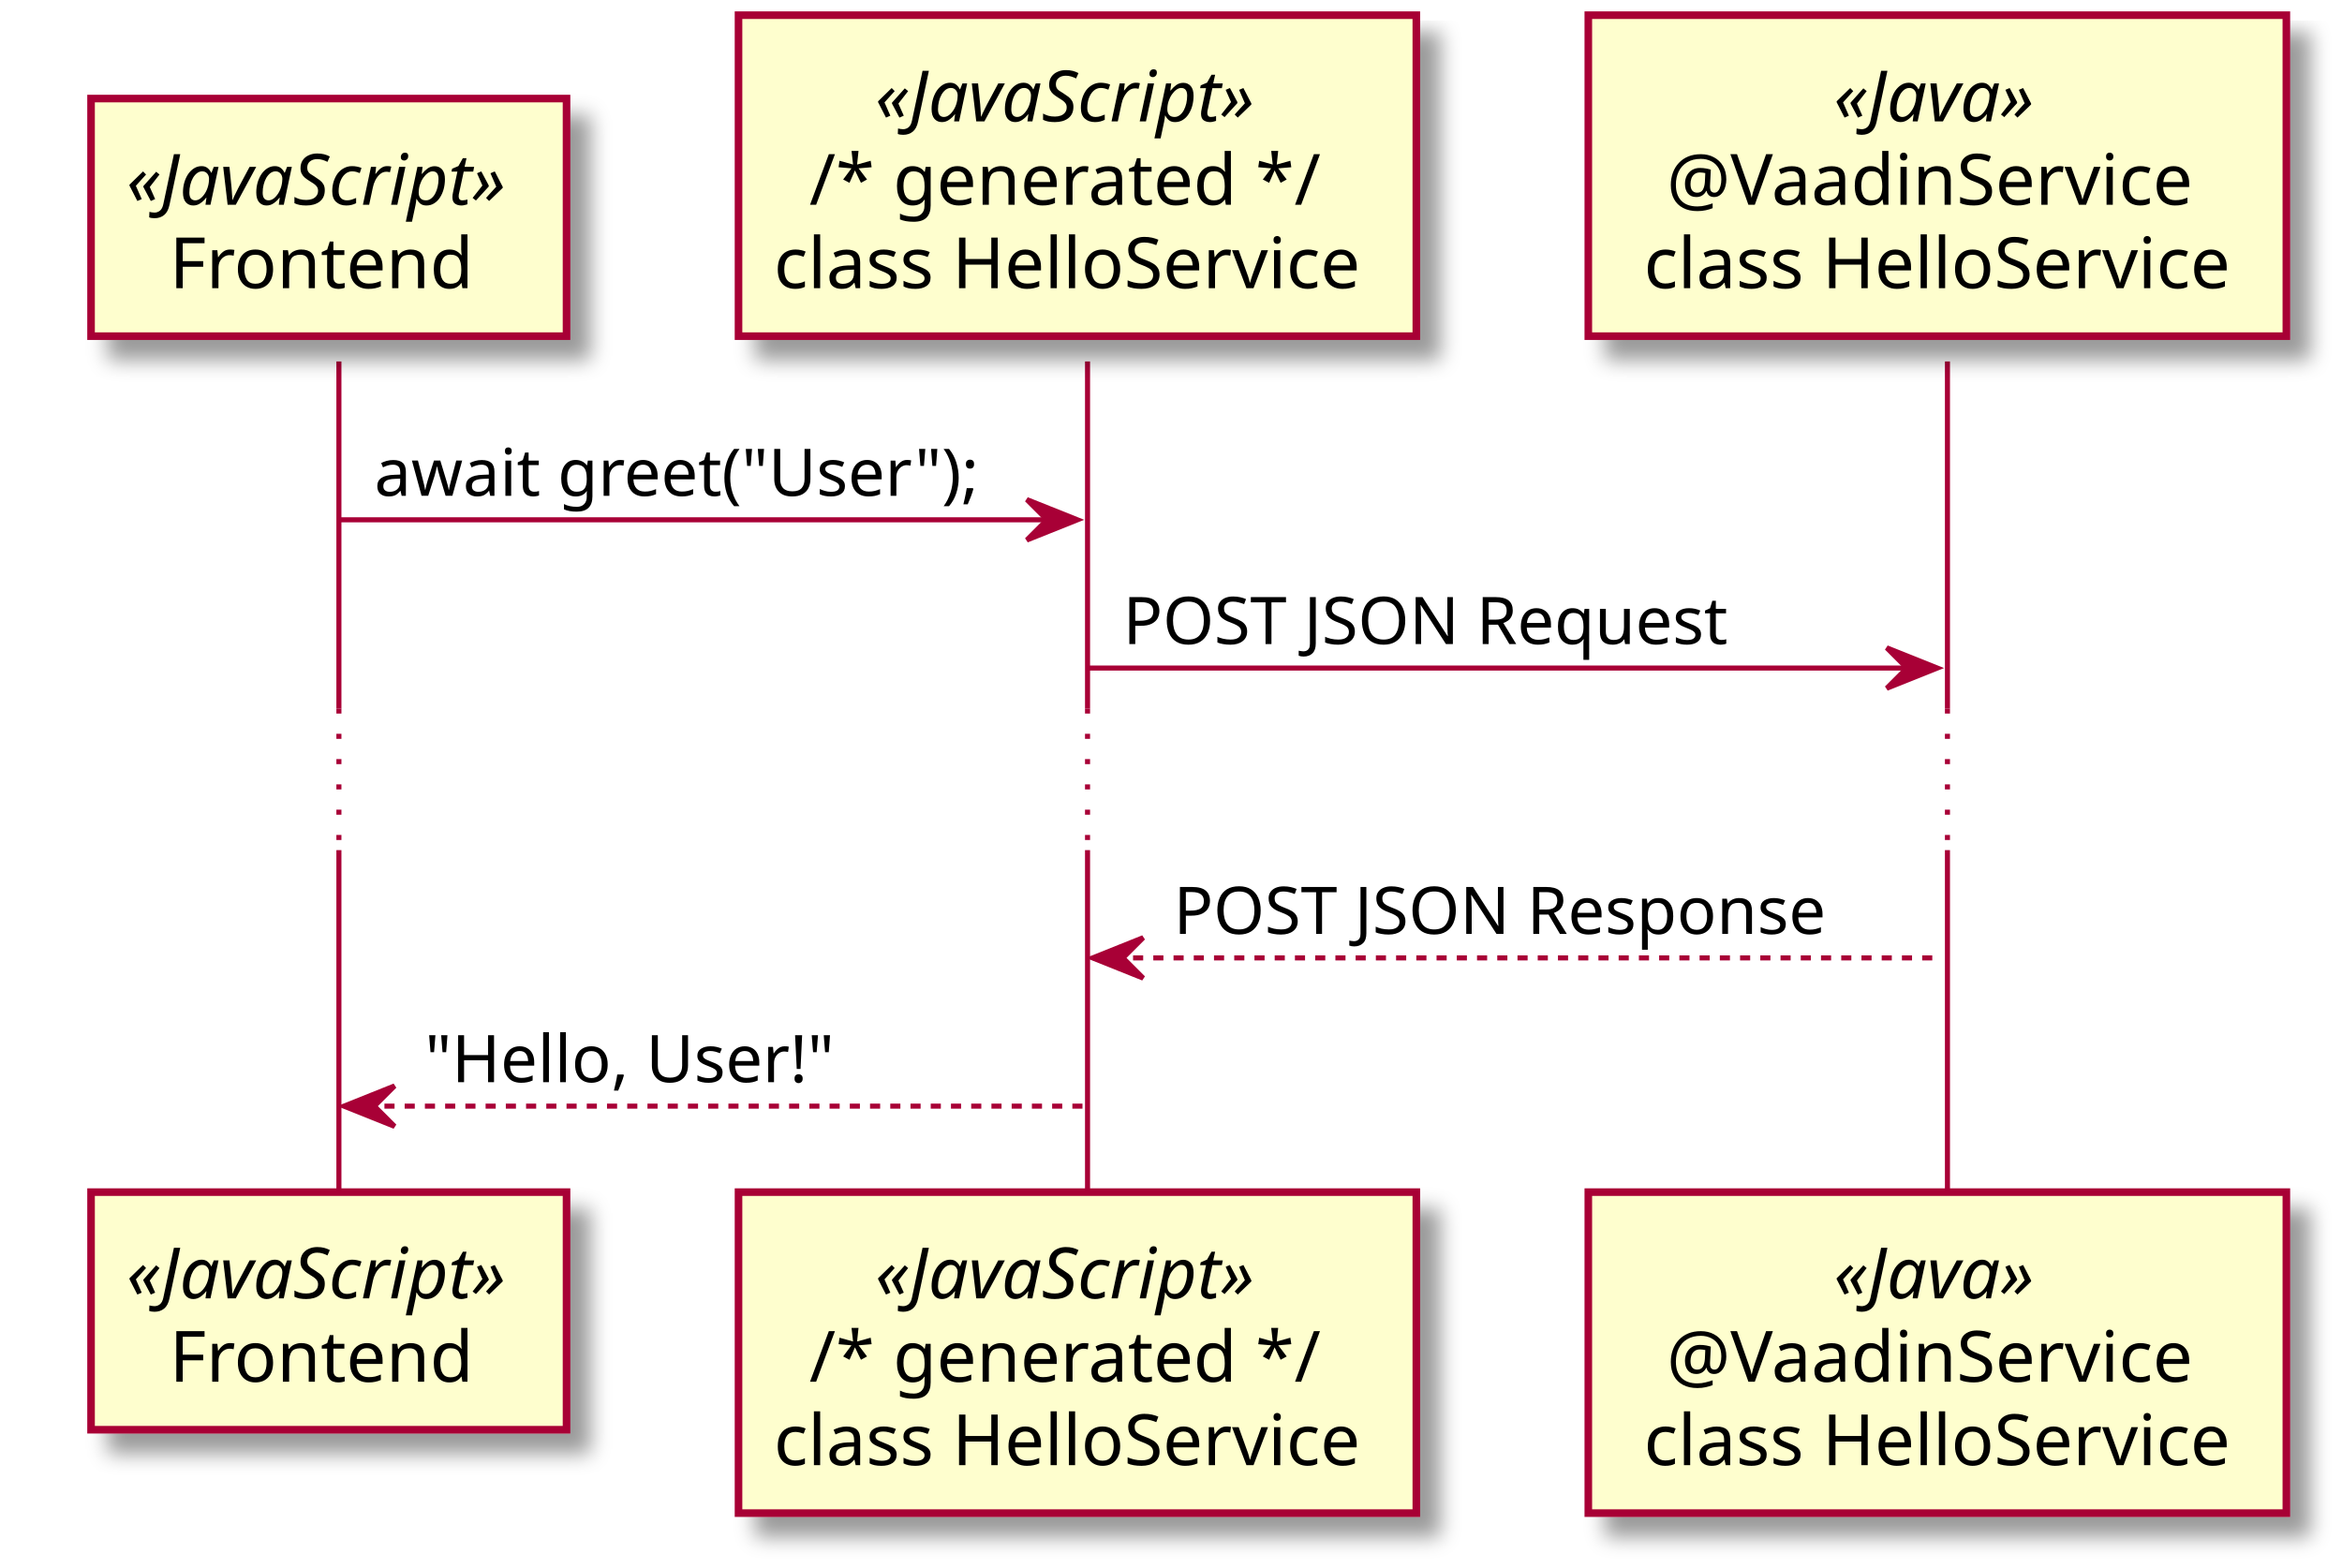
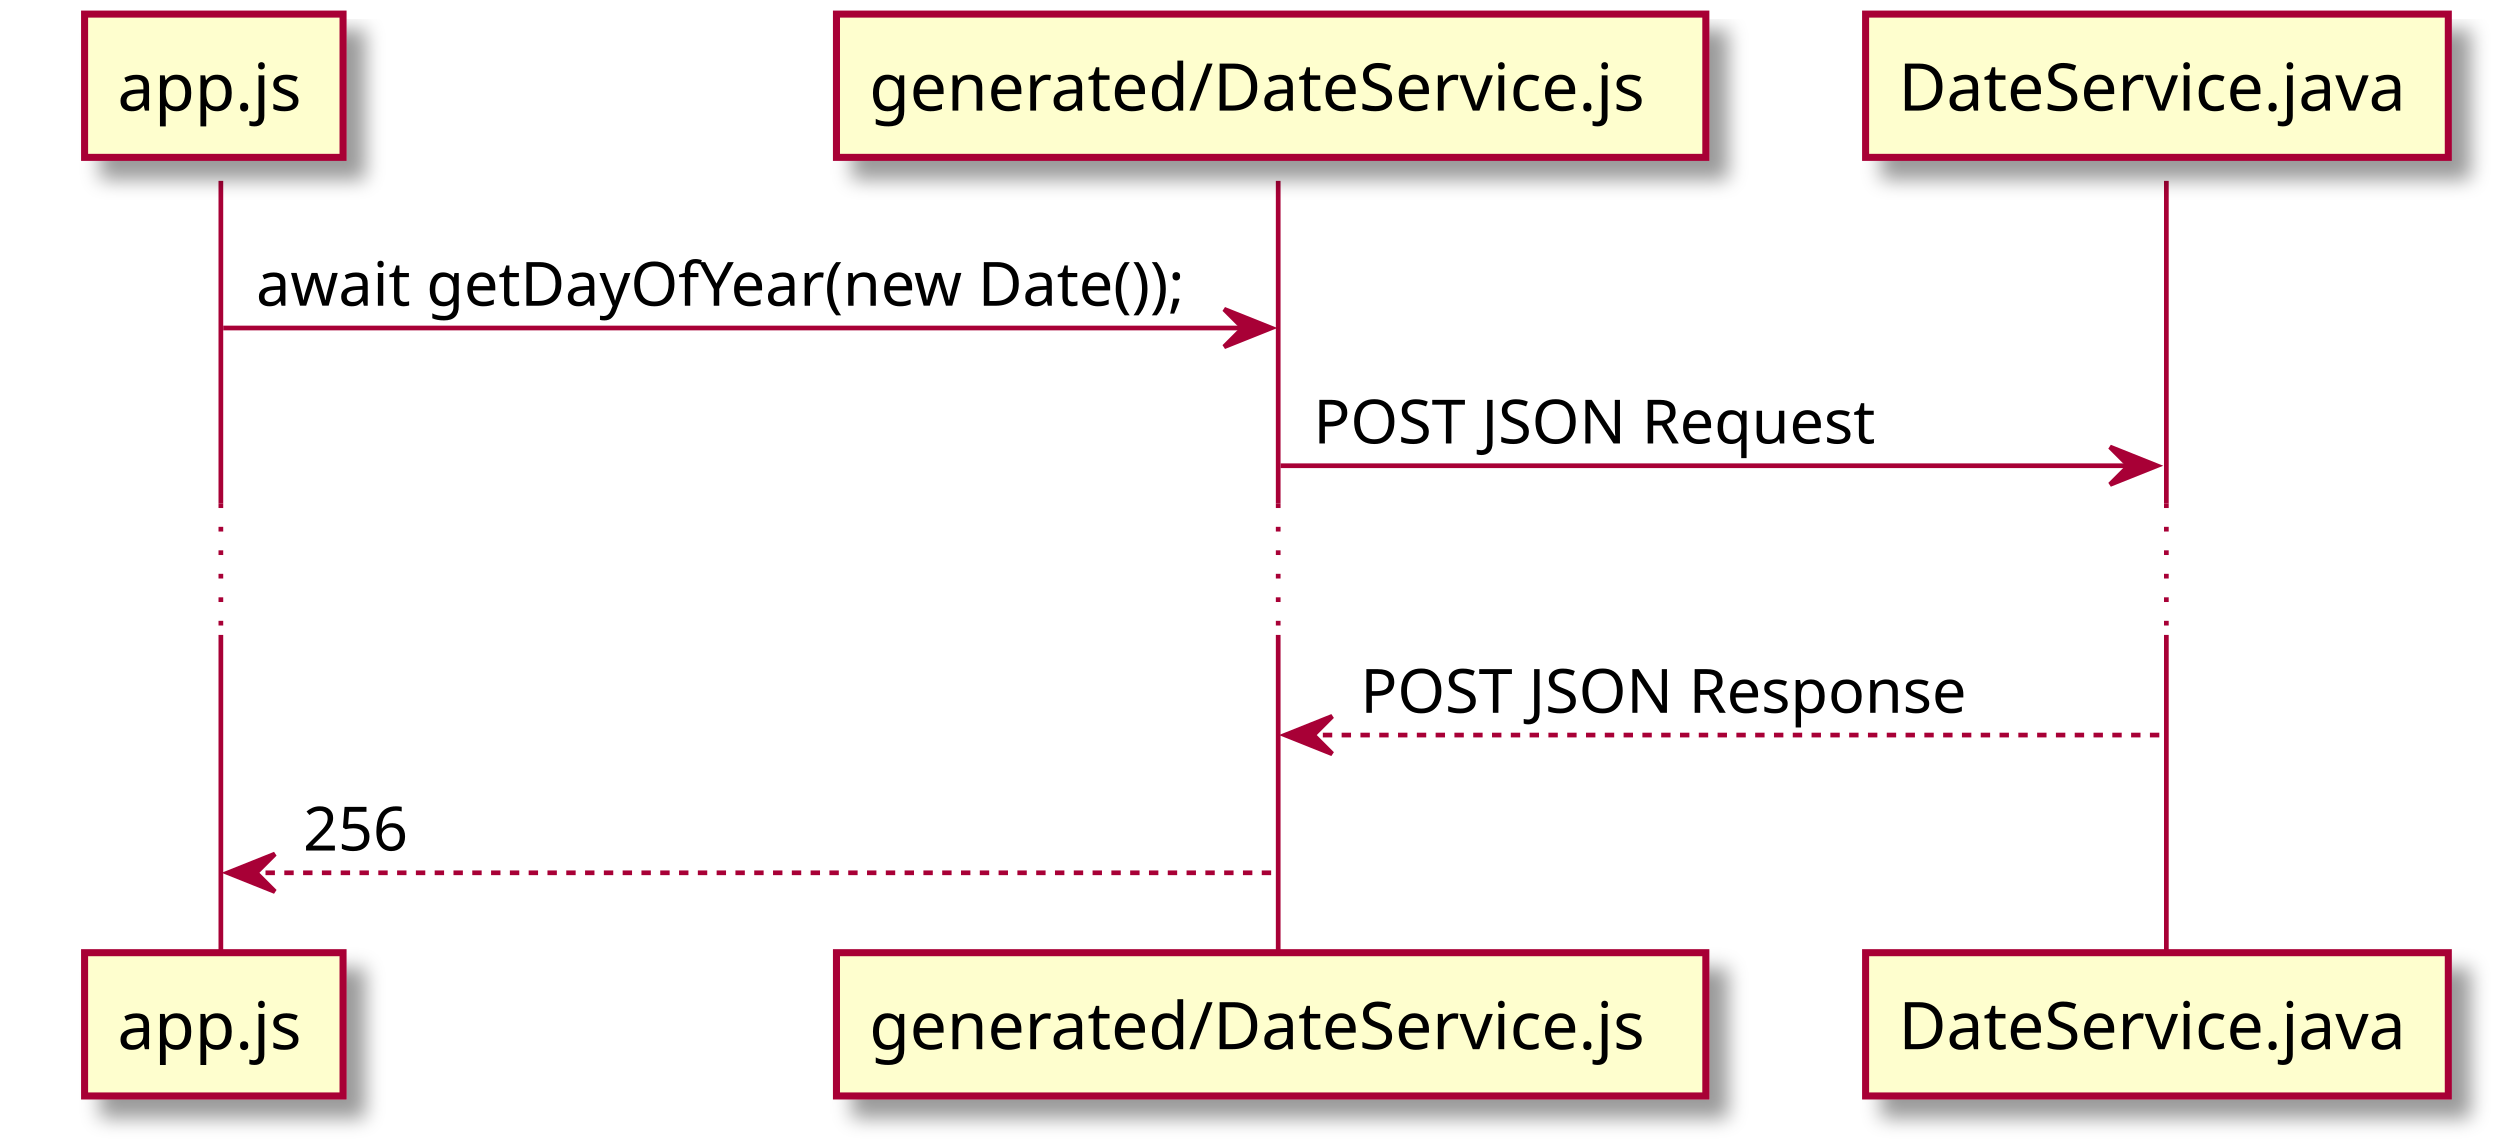
- <svg xmlns="http://www.w3.org/2000/svg" contentScriptType="application/ecmascript" contentStyleType="text/css" height="310px" preserveAspectRatio="none" style="width:463px;height:310px;" version="1.1" viewBox="0 0 463 310" width="463px" zoomAndPan="magnify">
+ <svg xmlns="http://www.w3.org/2000/svg" contentScriptType="application/ecmascript" contentStyleType="text/css" height="244px" preserveAspectRatio="none" style="width:532px;height:244px;" version="1.1" viewBox="0 0 532 244" width="532px" zoomAndPan="magnify">
  <defs>
-     <filter height="300%" id="f1jhusn5tisepb" width="300%" x="-1" y="-1">
+     <filter height="300%" id="fn8xayv1si5et" width="300%" x="-1" y="-1">
      <feGaussianBlur result="blurOut" stdDeviation="2.0" />
      <feColorMatrix in="blurOut" result="blurOut2" type="matrix" values="0 0 0 0 0 0 0 0 0 0 0 0 0 0 0 0 0 0 .4 0" />
      <feOffset dx="4.0" dy="4.0" in="blurOut2" result="blurOut3" />
      <feBlend in="SourceGraphic" in2="blurOut3" mode="normal" />
    </filter>
  </defs>
  <g>
-     <line style="stroke: #A80036; stroke-width: 1.0;" x1="67" x2="67" y1="71.465" y2="140.086" />
-     <line style="stroke: #A80036; stroke-width: 1.0; stroke-dasharray: 1.0,4.0;" x1="67" x2="67" y1="140.086" y2="168.086" />
-     <line style="stroke: #A80036; stroke-width: 1.0;" x1="67" x2="67" y1="168.086" y2="236.707" />
-     <line style="stroke: #A80036; stroke-width: 1.0;" x1="215" x2="215" y1="71.465" y2="140.086" />
-     <line style="stroke: #A80036; stroke-width: 1.0; stroke-dasharray: 1.0,4.0;" x1="215" x2="215" y1="140.086" y2="168.086" />
-     <line style="stroke: #A80036; stroke-width: 1.0;" x1="215" x2="215" y1="168.086" y2="236.707" />
-     <line style="stroke: #A80036; stroke-width: 1.0;" x1="385" x2="385" y1="71.465" y2="140.086" />
-     <line style="stroke: #A80036; stroke-width: 1.0; stroke-dasharray: 1.0,4.0;" x1="385" x2="385" y1="140.086" y2="168.086" />
-     <line style="stroke: #A80036; stroke-width: 1.0;" x1="385" x2="385" y1="168.086" y2="236.707" />
-     <rect fill="#FEFECE" filter="url(#f1jhusn5tisepb)" height="46.977" style="stroke: #A80036; stroke-width: 1.5;" width="94" x="18" y="19.488" />
-     <text fill="#000000" font-family="sans-serif" font-size="14" font-style="italic" lengthAdjust="spacingAndGlyphs" textLength="80" x="25" y="40.488">«JavaScript»</text>
-     <text fill="#000000" font-family="sans-serif" font-size="14" lengthAdjust="spacingAndGlyphs" textLength="63" x="33.5" y="56.977">Frontend</text>
-     <rect fill="#FEFECE" filter="url(#f1jhusn5tisepb)" height="46.977" style="stroke: #A80036; stroke-width: 1.5;" width="94" x="18" y="235.707" />
-     <text fill="#000000" font-family="sans-serif" font-size="14" font-style="italic" lengthAdjust="spacingAndGlyphs" textLength="80" x="25" y="256.707">«JavaScript»</text>
-     <text fill="#000000" font-family="sans-serif" font-size="14" lengthAdjust="spacingAndGlyphs" textLength="63" x="33.5" y="273.195">Frontend</text>
-     <rect fill="#FEFECE" filter="url(#f1jhusn5tisepb)" height="63.465" style="stroke: #A80036; stroke-width: 1.5;" width="134" x="146" y="3" />
-     <text fill="#000000" font-family="sans-serif" font-size="14" font-style="italic" lengthAdjust="spacingAndGlyphs" textLength="80" x="173" y="24">«JavaScript»</text>
-     <text fill="#000000" font-family="sans-serif" font-size="14" lengthAdjust="spacingAndGlyphs" textLength="106" x="160" y="40.488">/* generated */</text>
-     <text fill="#000000" font-family="sans-serif" font-size="14" lengthAdjust="spacingAndGlyphs" textLength="120" x="153" y="56.977">class HelloService</text>
-     <rect fill="#FEFECE" filter="url(#f1jhusn5tisepb)" height="63.465" style="stroke: #A80036; stroke-width: 1.5;" width="134" x="146" y="235.707" />
-     <text fill="#000000" font-family="sans-serif" font-size="14" font-style="italic" lengthAdjust="spacingAndGlyphs" textLength="80" x="173" y="256.707">«JavaScript»</text>
-     <text fill="#000000" font-family="sans-serif" font-size="14" lengthAdjust="spacingAndGlyphs" textLength="106" x="160" y="273.195">/* generated */</text>
-     <text fill="#000000" font-family="sans-serif" font-size="14" lengthAdjust="spacingAndGlyphs" textLength="120" x="153" y="289.684">class HelloService</text>
-     <rect fill="#FEFECE" filter="url(#f1jhusn5tisepb)" height="63.465" style="stroke: #A80036; stroke-width: 1.5;" width="138" x="314" y="3" />
-     <text fill="#000000" font-family="sans-serif" font-size="14" font-style="italic" lengthAdjust="spacingAndGlyphs" textLength="41" x="362.5" y="24">«Java»</text>
-     <text fill="#000000" font-family="sans-serif" font-size="14" lengthAdjust="spacingAndGlyphs" textLength="107" x="329.5" y="40.488">@VaadinService</text>
-     <text fill="#000000" font-family="sans-serif" font-size="14" lengthAdjust="spacingAndGlyphs" textLength="120" x="325" y="56.977">class HelloService</text>
-     <rect fill="#FEFECE" filter="url(#f1jhusn5tisepb)" height="63.465" style="stroke: #A80036; stroke-width: 1.5;" width="138" x="314" y="235.707" />
-     <text fill="#000000" font-family="sans-serif" font-size="14" font-style="italic" lengthAdjust="spacingAndGlyphs" textLength="41" x="362.5" y="256.707">«Java»</text>
-     <text fill="#000000" font-family="sans-serif" font-size="14" lengthAdjust="spacingAndGlyphs" textLength="107" x="329.5" y="273.195">@VaadinService</text>
-     <text fill="#000000" font-family="sans-serif" font-size="14" lengthAdjust="spacingAndGlyphs" textLength="120" x="325" y="289.684">class HelloService</text>
-     <polygon fill="#A80036" points="203,98.775,213,102.775,203,106.775,207,102.775" style="stroke: #A80036; stroke-width: 1.0;" />
-     <line style="stroke: #A80036; stroke-width: 1.0;" x1="67" x2="209" y1="102.775" y2="102.775" />
-     <text fill="#000000" font-family="sans-serif" font-size="13" lengthAdjust="spacingAndGlyphs" textLength="119" x="74" y="98.033">await greet("User");</text>
-     <polygon fill="#A80036" points="373,128.086,383,132.086,373,136.086,377,132.086" style="stroke: #A80036; stroke-width: 1.0;" />
-     <line style="stroke: #A80036; stroke-width: 1.0;" x1="215" x2="379" y1="132.086" y2="132.086" />
-     <text fill="#000000" font-family="sans-serif" font-size="13" lengthAdjust="spacingAndGlyphs" textLength="121" x="222" y="127.344">POST JSON Request</text>
-     <polygon fill="#A80036" points="226,185.397,216,189.397,226,193.397,222,189.397" style="stroke: #A80036; stroke-width: 1.0;" />
-     <line style="stroke: #A80036; stroke-width: 1.0; stroke-dasharray: 2.0,2.0;" x1="220" x2="384" y1="189.397" y2="189.397" />
-     <text fill="#000000" font-family="sans-serif" font-size="13" lengthAdjust="spacingAndGlyphs" textLength="131" x="232" y="184.654">POST JSON Response</text>
-     <polygon fill="#A80036" points="78,214.707,68,218.707,78,222.707,74,218.707" style="stroke: #A80036; stroke-width: 1.0;" />
-     <line style="stroke: #A80036; stroke-width: 1.0; stroke-dasharray: 2.0,2.0;" x1="72" x2="214" y1="218.707" y2="218.707" />
-     <text fill="#000000" font-family="sans-serif" font-size="13" lengthAdjust="spacingAndGlyphs" textLength="83" x="84" y="213.965">"Hello, User!"</text>
+     <line style="stroke: #A80036; stroke-width: 1.0;" x1="47" x2="47" y1="38.488" y2="107.109" />
+     <line style="stroke: #A80036; stroke-width: 1.0; stroke-dasharray: 1.0,4.0;" x1="47" x2="47" y1="107.109" y2="135.109" />
+     <line style="stroke: #A80036; stroke-width: 1.0;" x1="47" x2="47" y1="135.109" y2="203.731" />
+     <line style="stroke: #A80036; stroke-width: 1.0;" x1="272" x2="272" y1="38.488" y2="107.109" />
+     <line style="stroke: #A80036; stroke-width: 1.0; stroke-dasharray: 1.0,4.0;" x1="272" x2="272" y1="107.109" y2="135.109" />
+     <line style="stroke: #A80036; stroke-width: 1.0;" x1="272" x2="272" y1="135.109" y2="203.731" />
+     <line style="stroke: #A80036; stroke-width: 1.0;" x1="461" x2="461" y1="38.488" y2="107.109" />
+     <line style="stroke: #A80036; stroke-width: 1.0; stroke-dasharray: 1.0,4.0;" x1="461" x2="461" y1="107.109" y2="135.109" />
+     <line style="stroke: #A80036; stroke-width: 1.0;" x1="461" x2="461" y1="135.109" y2="203.731" />
+     <rect fill="#FEFECE" filter="url(#fn8xayv1si5et)" height="30.488" style="stroke: #A80036; stroke-width: 1.5;" width="55" x="18" y="3" />
+     <text fill="#000000" font-family="sans-serif" font-size="14" lengthAdjust="spacingAndGlyphs" textLength="41" x="25" y="23.535">app.js</text>
+     <rect fill="#FEFECE" filter="url(#fn8xayv1si5et)" height="30.488" style="stroke: #A80036; stroke-width: 1.5;" width="55" x="18" y="202.731" />
+     <text fill="#000000" font-family="sans-serif" font-size="14" lengthAdjust="spacingAndGlyphs" textLength="41" x="25" y="223.266">app.js</text>
+     <rect fill="#FEFECE" filter="url(#fn8xayv1si5et)" height="30.488" style="stroke: #A80036; stroke-width: 1.5;" width="185" x="178" y="3" />
+     <text fill="#000000" font-family="sans-serif" font-size="14" lengthAdjust="spacingAndGlyphs" textLength="171" x="185" y="23.535">generated/DateService.js</text>
+     <rect fill="#FEFECE" filter="url(#fn8xayv1si5et)" height="30.488" style="stroke: #A80036; stroke-width: 1.5;" width="185" x="178" y="202.731" />
+     <text fill="#000000" font-family="sans-serif" font-size="14" lengthAdjust="spacingAndGlyphs" textLength="171" x="185" y="223.266">generated/DateService.js</text>
+     <rect fill="#FEFECE" filter="url(#fn8xayv1si5et)" height="30.488" style="stroke: #A80036; stroke-width: 1.5;" width="124" x="397" y="3" />
+     <text fill="#000000" font-family="sans-serif" font-size="14" lengthAdjust="spacingAndGlyphs" textLength="110" x="404" y="23.535">DateService.java</text>
+     <rect fill="#FEFECE" filter="url(#fn8xayv1si5et)" height="30.488" style="stroke: #A80036; stroke-width: 1.5;" width="124" x="397" y="202.731" />
+     <text fill="#000000" font-family="sans-serif" font-size="14" lengthAdjust="spacingAndGlyphs" textLength="110" x="404" y="223.266">DateService.java</text>
+     <polygon fill="#A80036" points="260.5,65.799,270.5,69.799,260.5,73.799,264.5,69.799" style="stroke: #A80036; stroke-width: 1.0;" />
+     <line style="stroke: #A80036; stroke-width: 1.0;" x1="47.5" x2="266.5" y1="69.799" y2="69.799" />
+     <text fill="#000000" font-family="sans-serif" font-size="13" lengthAdjust="spacingAndGlyphs" textLength="201" x="54.5" y="65.057">await getDayOfYear(new Date());</text>
+     <polygon fill="#A80036" points="449,95.109,459,99.109,449,103.109,453,99.109" style="stroke: #A80036; stroke-width: 1.0;" />
+     <line style="stroke: #A80036; stroke-width: 1.0;" x1="272.5" x2="455" y1="99.109" y2="99.109" />
+     <text fill="#000000" font-family="sans-serif" font-size="13" lengthAdjust="spacingAndGlyphs" textLength="121" x="279.5" y="94.367">POST JSON Request</text>
+     <polygon fill="#A80036" points="283.5,152.42,273.5,156.42,283.5,160.42,279.5,156.42" style="stroke: #A80036; stroke-width: 1.0;" />
+     <line style="stroke: #A80036; stroke-width: 1.0; stroke-dasharray: 2.0,2.0;" x1="277.5" x2="460" y1="156.42" y2="156.42" />
+     <text fill="#000000" font-family="sans-serif" font-size="13" lengthAdjust="spacingAndGlyphs" textLength="131" x="289.5" y="151.678">POST JSON Response</text>
+     <polygon fill="#A80036" points="58.5,181.731,48.5,185.731,58.5,189.731,54.5,185.731" style="stroke: #A80036; stroke-width: 1.0;" />
+     <line style="stroke: #A80036; stroke-width: 1.0; stroke-dasharray: 2.0,2.0;" x1="52.5" x2="271.5" y1="185.731" y2="185.731" />
+     <text fill="#000000" font-family="sans-serif" font-size="13" lengthAdjust="spacingAndGlyphs" textLength="24" x="64.5" y="180.988">256</text>
  </g>
</svg>
